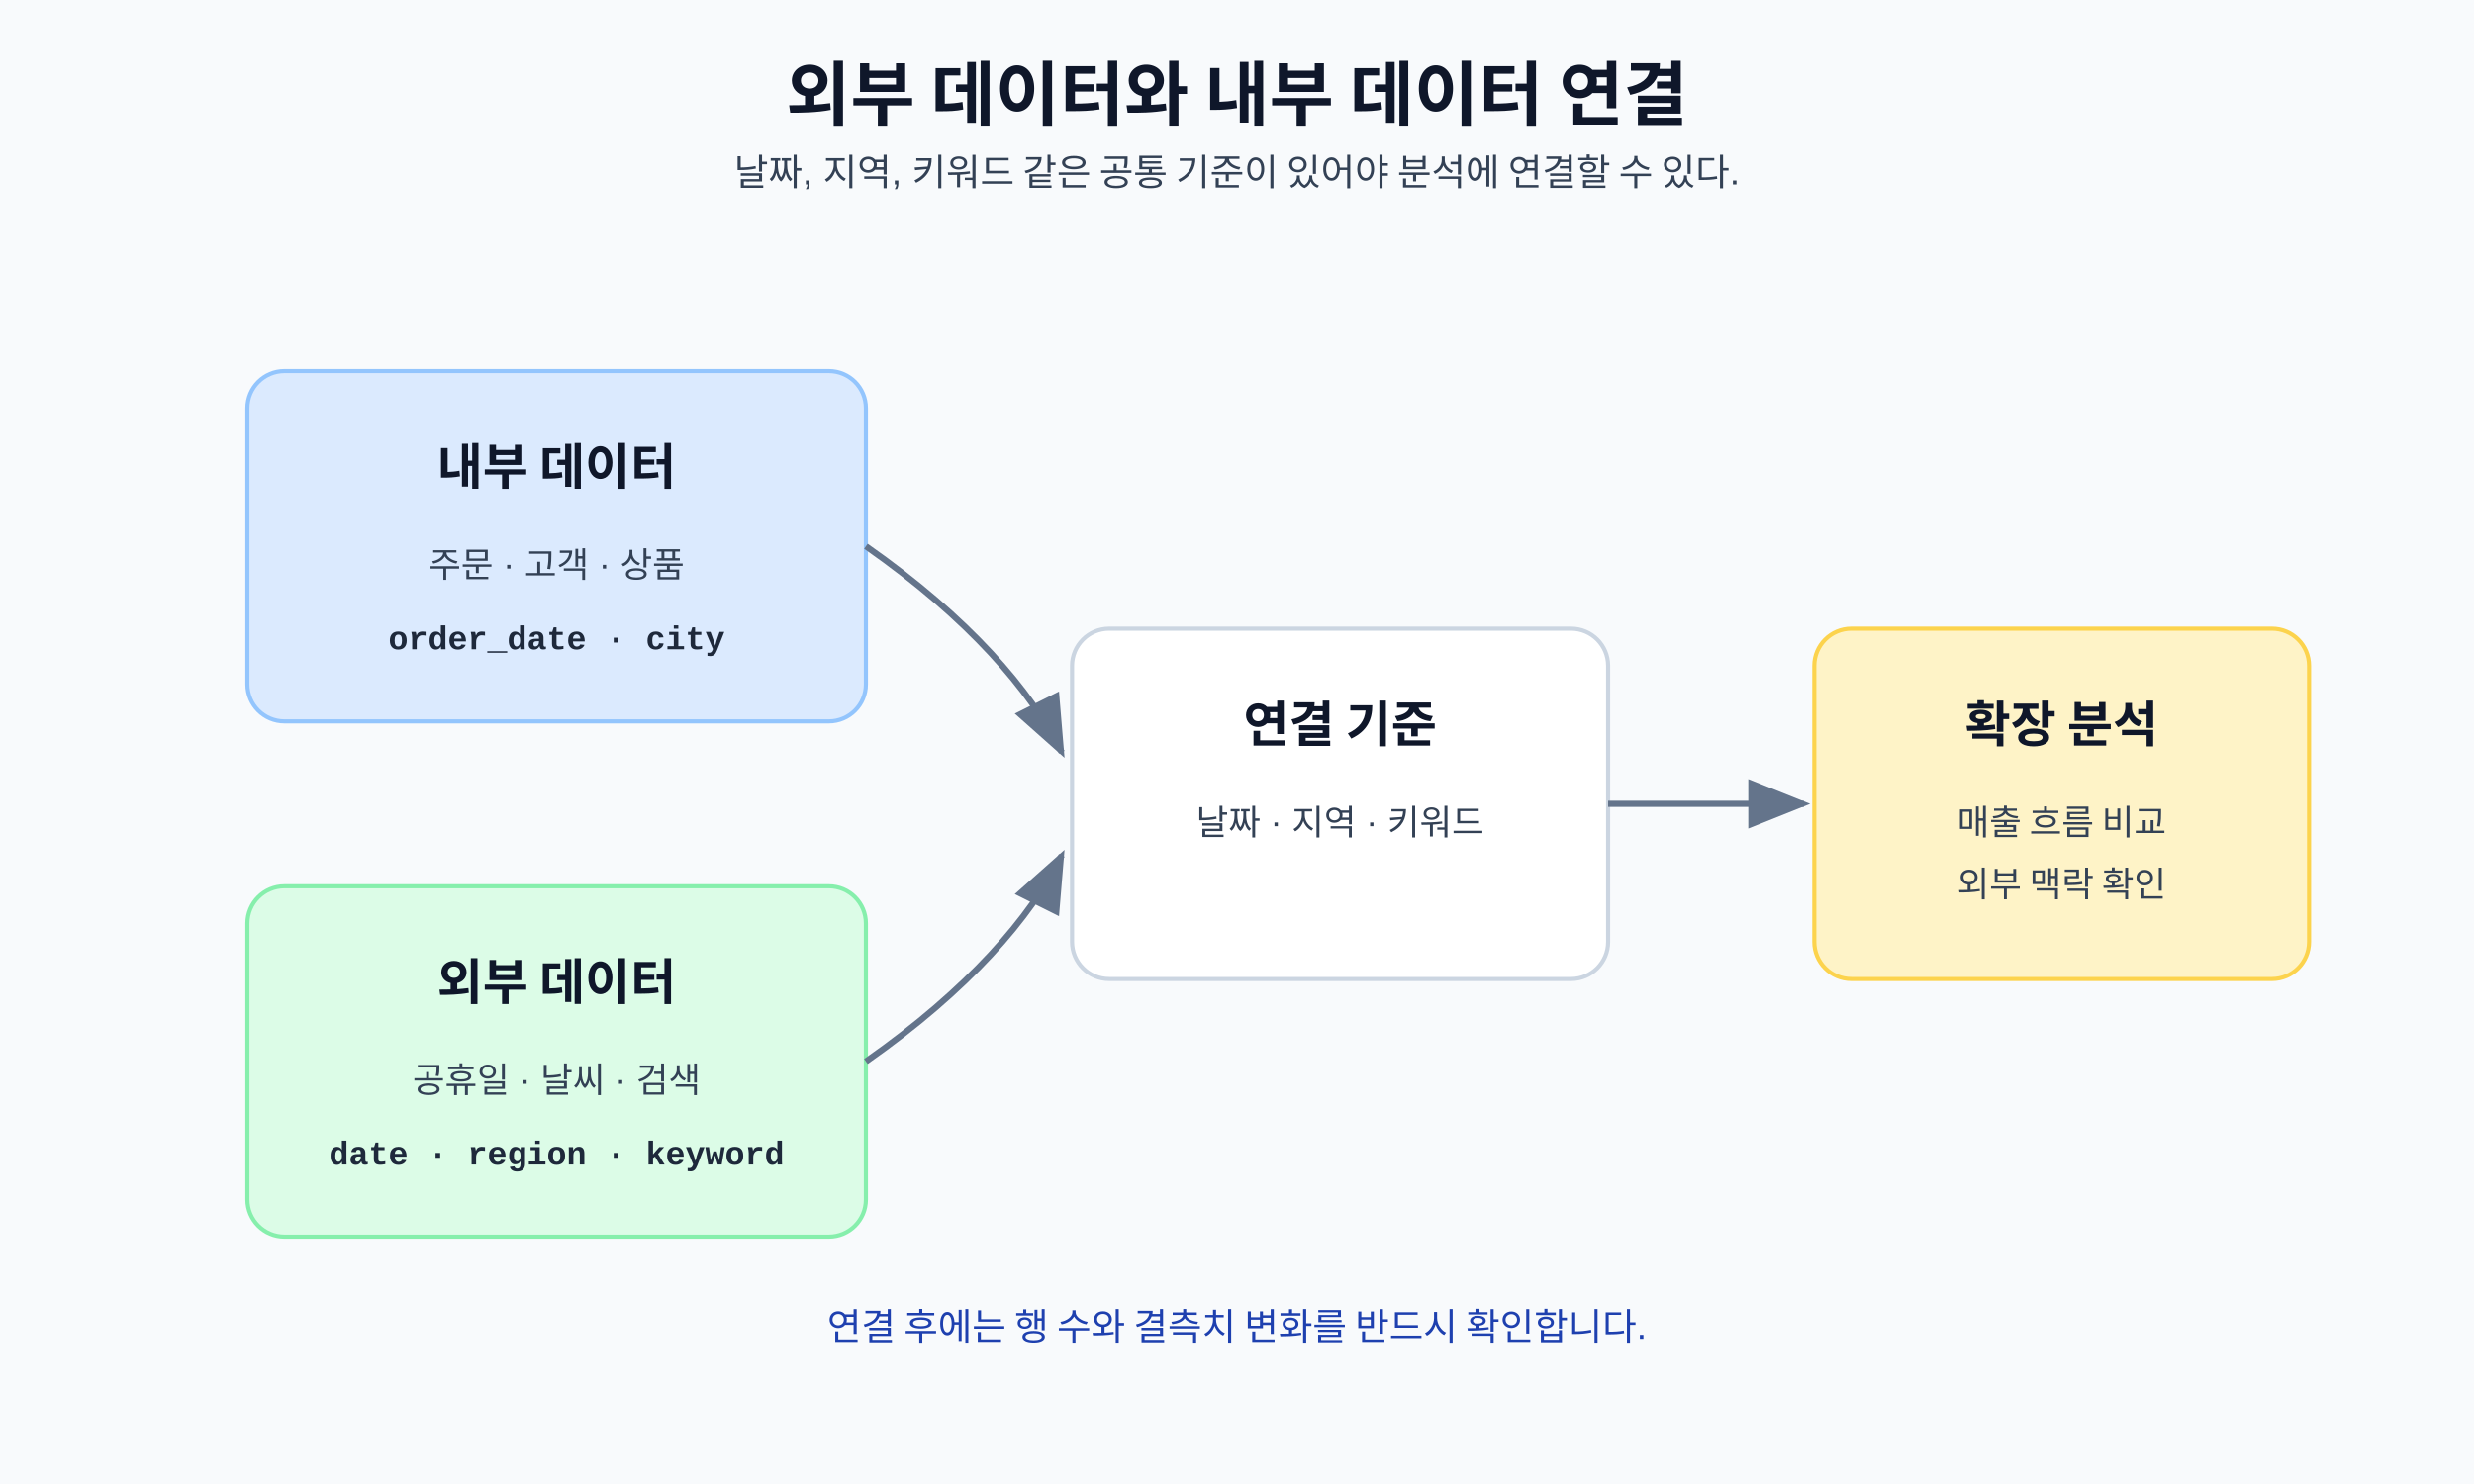
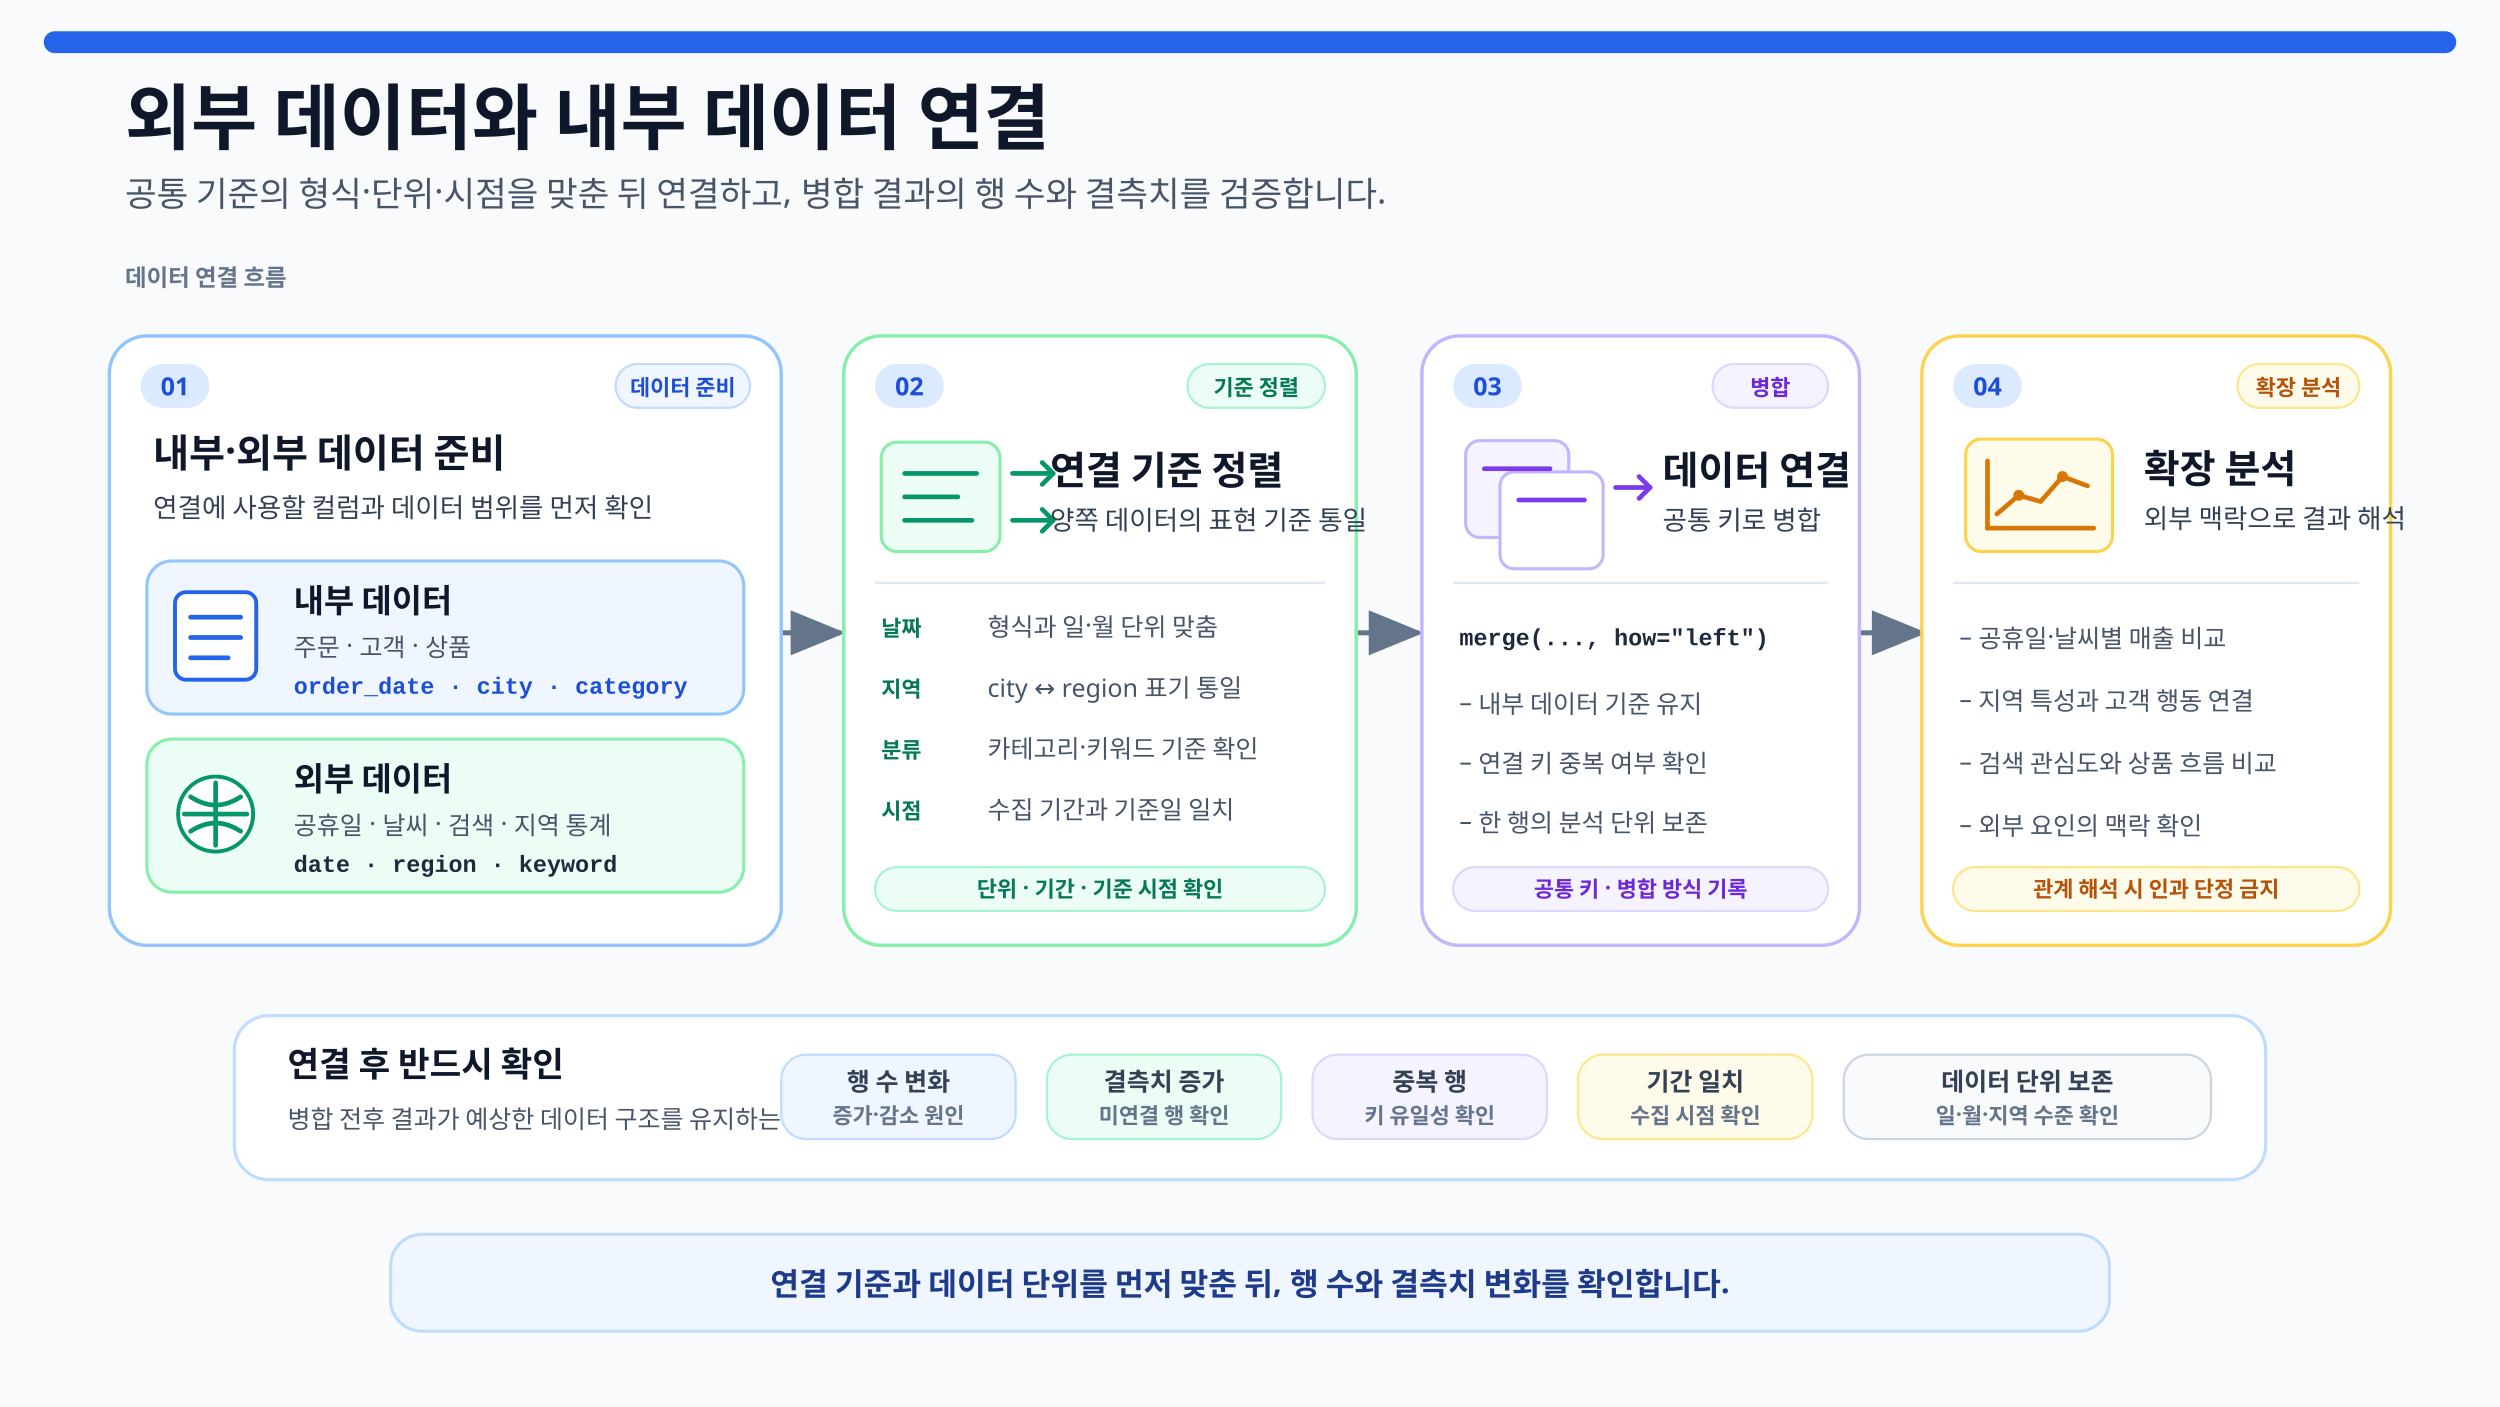
- <svg xmlns="http://www.w3.org/2000/svg" width="1200" height="720" viewBox="0 0 1200 720">
+ <svg xmlns="http://www.w3.org/2000/svg" width="1600" height="900" viewBox="0 0 1600 900" role="img" aria-labelledby="title desc">
  <defs>
-     <style>.bg{fill:#f8fafc}.title{font:700 34px Arial,'Noto Sans KR','Malgun Gothic',sans-serif;fill:#0f172a}.sub{font:500 18px Arial,'Noto Sans KR','Malgun Gothic',sans-serif;fill:#334155}.box{fill:#fff;stroke:#cbd5e1;stroke-width:2;rx:18;ry:18}.internal{fill:#dbeafe;stroke:#93c5fd;stroke-width:2;rx:18;ry:18}.external{fill:#dcfce7;stroke:#86efac;stroke-width:2;rx:18;ry:18}.result{fill:#fef3c7;stroke:#fcd34d;stroke-width:2;rx:18;ry:18}.head{font:700 24px Arial,'Noto Sans KR','Malgun Gothic',sans-serif;fill:#0f172a}.txt{font:500 17px Arial,'Noto Sans KR','Malgun Gothic',sans-serif;fill:#334155}.mono{font:600 16px Consolas,'Courier New',monospace;fill:#1e293b}.arrow{stroke:#64748b;stroke-width:3;fill:none;marker-end:url(#a)}.footer{font:500 18px Arial,'Noto Sans KR','Malgun Gothic',sans-serif;fill:#1e40af}</style>
-     <marker id="a" markerWidth="10" markerHeight="8" refX="9" refY="4" orient="auto">
-       <polygon points="0 0,10 4,0 8" fill="#64748b" />
+     <style>
+       .bg{fill:#f8fafc}
+       .top{fill:#2563eb}
+       .title{font:700 46px 'UnDotum','NanumSquare','Noto Sans KR','Malgun Gothic','Apple SD Gothic Neo',sans-serif;fill:#0f172a}
+       .sub{font:500 22px 'UnDotum','NanumSquare','Noto Sans KR','Malgun Gothic','Apple SD Gothic Neo',sans-serif;fill:#475569}
+       .section{font:700 15px 'UnDotum','NanumSquare','Noto Sans KR','Malgun Gothic',sans-serif;fill:#64748b}
+       .card{fill:#fff;stroke:#cbd5e1;stroke-width:2.2}
+       .card-blue{stroke:#93c5fd}
+       .card-green{stroke:#86efac}
+       .card-violet{stroke:#c4b5fd}
+       .card-amber{stroke:#fcd34d}
+       .num-bg{fill:#dbeafe}
+       .num{font:700 16px 'UnDotum','NanumSquare','Noto Sans KR','Malgun Gothic',sans-serif;fill:#1d4ed8}
+       .card-title{font:700 25px 'UnDotum','NanumSquare','Noto Sans KR','Malgun Gothic','Apple SD Gothic Neo',sans-serif;fill:#0f172a}
+       .card-copy{font:500 17px 'UnDotum','NanumSquare','Noto Sans KR','Malgun Gothic','Apple SD Gothic Neo',sans-serif;fill:#334155}
+       .small{font:500 16px 'UnDotum','NanumSquare','Noto Sans KR','Malgun Gothic','Apple SD Gothic Neo',sans-serif;fill:#475569}
+       .tiny{font:600 14px 'UnDotum','NanumSquare','Noto Sans KR','Malgun Gothic',sans-serif;fill:#64748b}
+       .mono{font:600 15px 'D2Coding','JetBrains Mono',Consolas,'Courier New',monospace;fill:#1e293b}
+       .mono-blue{font:600 15px 'D2Coding','JetBrains Mono',Consolas,'Courier New',monospace;fill:#1d4ed8}
+       .badge{stroke-width:1.4}
+       .badge-blue{fill:#eff6ff;stroke:#bfdbfe}
+       .badge-green{fill:#ecfdf5;stroke:#a7f3d0}
+       .badge-violet{fill:#f5f3ff;stroke:#ddd6fe}
+       .badge-amber{fill:#fffbeb;stroke:#fde68a}
+       .badge-text-blue{font:700 14px 'UnDotum','NanumSquare','Noto Sans KR','Malgun Gothic',sans-serif;fill:#1d4ed8}
+       .badge-text-green{font:700 14px 'UnDotum','NanumSquare','Noto Sans KR','Malgun Gothic',sans-serif;fill:#047857}
+       .badge-text-violet{font:700 14px 'UnDotum','NanumSquare','Noto Sans KR','Malgun Gothic',sans-serif;fill:#6d28d9}
+       .badge-text-amber{font:700 14px 'UnDotum','NanumSquare','Noto Sans KR','Malgun Gothic',sans-serif;fill:#b45309}
+       .divider{stroke:#e2e8f0;stroke-width:1.5}
+       .arrow{stroke:#64748b;stroke-width:3.2;fill:none;marker-end:url(#arrow)}
+       .arrow-blue{stroke:#2563eb;stroke-width:3.2;fill:none;marker-end:url(#arrowBlue)}
+       .icon-blue{stroke:#2563eb;stroke-width:3;fill:none;stroke-linecap:round;stroke-linejoin:round}
+       .icon-green{stroke:#059669;stroke-width:3;fill:none;stroke-linecap:round;stroke-linejoin:round}
+       .icon-violet{stroke:#7c3aed;stroke-width:3;fill:none;stroke-linecap:round;stroke-linejoin:round}
+       .icon-amber{stroke:#d97706;stroke-width:3;fill:none;stroke-linecap:round;stroke-linejoin:round}
+       .icon-fill-blue{fill:#eff6ff;stroke:#93c5fd;stroke-width:2}
+       .icon-fill-green{fill:#ecfdf5;stroke:#86efac;stroke-width:2}
+       .icon-fill-violet{fill:#f5f3ff;stroke:#c4b5fd;stroke-width:2}
+       .icon-fill-amber{fill:#fffbeb;stroke:#fcd34d;stroke-width:2}
+       .check-title{font:700 22px 'UnDotum','NanumSquare','Noto Sans KR','Malgun Gothic',sans-serif;fill:#0f172a}
+       .check-copy{font:600 16px 'UnDotum','NanumSquare','Noto Sans KR','Malgun Gothic',sans-serif;fill:#334155}
+       .footer{font:600 20px 'UnDotum','NanumSquare','Noto Sans KR','Malgun Gothic',sans-serif;fill:#1e3a8a}
+     </style>
+     <marker id="arrow" markerWidth="11" markerHeight="9" refX="10" refY="4.5" orient="auto">
+       <polygon points="0 0,11 4.5,0 9" fill="#64748b" />
+     </marker>
+     <marker id="arrowBlue" markerWidth="11" markerHeight="9" refX="10" refY="4.5" orient="auto">
+       <polygon points="0 0,11 4.5,0 9" fill="#2563eb" />
    </marker>
  </defs>
-   <rect class="bg" width="1200" height="720" />
-   <text x="600" y="58" text-anchor="middle" class="title">외부 데이터와 내부 데이터 연결</text>
-   <text x="600" y="90" text-anchor="middle" class="sub">날짜, 지역, 키워드 같은 공통 기준이 있어야 분석에 연결할 수 있다.</text>
-   <rect x="120" y="180" width="300" height="170" class="internal" />
-   <text x="270" y="235" text-anchor="middle" class="head">내부 데이터</text>
-   <text x="270" y="280" text-anchor="middle" class="txt">주문 · 고객 · 상품</text>
-   <text x="270" y="315" text-anchor="middle" class="mono">order_date · city</text>
-   <rect x="120" y="430" width="300" height="170" class="external" />
-   <text x="270" y="485" text-anchor="middle" class="head">외부 데이터</text>
-   <text x="270" y="530" text-anchor="middle" class="txt">공휴일 · 날씨 · 검색</text>
-   <text x="270" y="565" text-anchor="middle" class="mono">date · region · keyword</text>
-   <rect x="520" y="305" width="260" height="170" class="box" />
-   <text x="650" y="360" text-anchor="middle" class="head">연결 기준</text>
-   <text x="650" y="405" text-anchor="middle" class="txt">날짜 · 지역 · 키워드</text>
-   <rect x="880" y="305" width="240" height="170" class="result" />
-   <text x="1000" y="360" text-anchor="middle" class="head">확장 분석</text>
-   <text x="1000" y="405" text-anchor="middle" class="txt">매출 흐름 비교</text>
-   <text x="1000" y="435" text-anchor="middle" class="txt">외부 맥락 확인</text>
-   <path class="arrow" d="M420 265C470 300 500 335 515 365" />
-   <path class="arrow" d="M420 515C470 480 500 445 515 415" />
-   <path class="arrow" d="M780 390H875" />
-   <text x="600" y="650" text-anchor="middle" class="footer">연결 후에는 행 수와 결측치 변화를 반드시 확인합니다.</text>
+   <rect class="bg" width="1600" height="900" />
+   <rect class="top" x="28" y="20" width="1544" height="14" rx="7" />
+   <text x="80" y="92" class="title">외부 데이터와 내부 데이터 연결</text>
+   <text x="80" y="132" class="sub">공통 기준의 형식·단위·시점을 맞춘 뒤 연결하고, 병합 결과의 행 수와 결측치를 검증합니다.</text>
+   <text x="80" y="183" class="section">데이터 연결 흐름</text>
+   <path class="arrow" d="M500 405 H538" />
+   <path class="arrow" d="M868 405 H908" />
+   <path class="arrow" d="M1190 405 H1230" />
+   <g transform="translate(70,215)">
+     <rect width="430" height="390" rx="24" class="card card-blue" />
+     <rect x="20" y="18" width="44" height="28" rx="14" class="num-bg" />
+     <text x="42" y="38" text-anchor="middle" class="num">01</text>
+     <rect x="324" y="18" width="86" height="28" rx="14" class="badge badge-blue" />
+     <text x="367" y="38" text-anchor="middle" class="badge-text-blue">데이터 준비</text>
+     <text x="28" y="84" class="card-title">내부·외부 데이터 준비</text>
+     <text x="28" y="116" class="card-copy">연결에 사용할 컬럼과 데이터 범위를 먼저 확인</text>
+     <rect x="24" y="144" width="382" height="98" rx="16" class="icon-fill-blue" />
+     <g transform="translate(42,164)">
+       <rect x="0" y="0" width="52" height="56" rx="7" fill="#fff" stroke="#2563eb" stroke-width="2.5" />
+       <line x1="10" y1="16" x2="42" y2="16" class="icon-blue" />
+       <line x1="10" y1="29" x2="42" y2="29" class="icon-blue" />
+       <line x1="10" y1="42" x2="34" y2="42" class="icon-blue" />
+     </g>
+     <text x="118" y="177" class="card-title" style="font-size:21px">내부 데이터</text>
+     <text x="118" y="205" class="small">주문 · 고객 · 상품</text>
+     <text x="118" y="229" class="mono-blue">order_date · city · category</text>
+     <rect x="24" y="258" width="382" height="98" rx="16" class="icon-fill-green" />
+     <g transform="translate(42,278)">
+       <circle cx="26" cy="28" r="24" fill="#fff" stroke="#059669" stroke-width="2.5" />
+       <path d="M26 8V48M6 28H46M10 17C21 24 31 24 42 17M10 39C21 32 31 32 42 39" class="icon-green" />
+     </g>
+     <text x="118" y="291" class="card-title" style="font-size:21px">외부 데이터</text>
+     <text x="118" y="319" class="small">공휴일 · 날씨 · 검색 · 지역 통계</text>
+     <text x="118" y="343" class="mono">date · region · keyword</text>
+   </g>
+   <g transform="translate(540,215)">
+     <rect width="328" height="390" rx="24" class="card card-green" />
+     <rect x="20" y="18" width="44" height="28" rx="14" class="num-bg" />
+     <text x="42" y="38" text-anchor="middle" class="num">02</text>
+     <rect x="220" y="18" width="88" height="28" rx="14" class="badge badge-green" />
+     <text x="264" y="38" text-anchor="middle" class="badge-text-green">기준 정렬</text>
+     <g transform="translate(24,68)">
+       <rect width="76" height="70" rx="10" class="icon-fill-green" />
+       <line x1="15" y1="20" x2="61" y2="20" class="icon-green" />
+       <line x1="15" y1="35" x2="49" y2="35" class="icon-green" />
+       <line x1="15" y1="50" x2="58" y2="50" class="icon-green" />
+       <path d="M84 20H110M84 50H110" class="icon-green" />
+       <path d="M103 13L110 20L103 27M103 43L110 50L103 57" class="icon-green" />
+     </g>
+     <text x="132" y="95" class="card-title">연결 기준 정렬</text>
+     <text x="132" y="124" class="card-copy">양쪽 데이터의 표현 기준 통일</text>
+     <line x1="20" y1="158" x2="308" y2="158" class="divider" />
+     <text x="24" y="192" class="badge-text-green">날짜</text>
+     <text x="92" y="192" class="small">형식과 일·월 단위 맞춤</text>
+     <text x="24" y="231" class="badge-text-green">지역</text>
+     <text x="92" y="231" class="small">city ↔ region 표기 통일</text>
+     <text x="24" y="270" class="badge-text-green">분류</text>
+     <text x="92" y="270" class="small">카테고리·키워드 기준 확인</text>
+     <text x="24" y="309" class="badge-text-green">시점</text>
+     <text x="92" y="309" class="small">수집 기간과 기준일 일치</text>
+     <rect x="20" y="340" width="288" height="28" rx="14" class="badge badge-green" />
+     <text x="164" y="359" text-anchor="middle" class="badge-text-green">단위 · 기간 · 기준 시점 확인</text>
+   </g>
+   <g transform="translate(910,215)">
+     <rect width="280" height="390" rx="24" class="card card-violet" />
+     <rect x="20" y="18" width="44" height="28" rx="14" class="num-bg" />
+     <text x="42" y="38" text-anchor="middle" class="num">03</text>
+     <rect x="186" y="18" width="74" height="28" rx="14" class="badge badge-violet" />
+     <text x="223" y="38" text-anchor="middle" class="badge-text-violet">병합</text>
+     <g transform="translate(28,67)">
+       <rect x="0" y="0" width="66" height="62" rx="9" class="icon-fill-violet" />
+       <rect x="22" y="20" width="66" height="62" rx="9" fill="#fff" stroke="#c4b5fd" stroke-width="2" />
+       <line x1="12" y1="18" x2="54" y2="18" class="icon-violet" />
+       <line x1="34" y1="38" x2="76" y2="38" class="icon-violet" />
+       <path d="M96 30H118" class="icon-violet" />
+       <path d="M111 23L118 30L111 37" class="icon-violet" />
+     </g>
+     <text x="154" y="95" class="card-title">데이터 연결</text>
+     <text x="154" y="124" class="card-copy">공통 키로 병합</text>
+     <line x1="20" y1="158" x2="260" y2="158" class="divider" />
+     <text x="24" y="198" class="mono">merge(..., how="left")</text>
+     <text x="24" y="240" class="small">– 내부 데이터 기준 유지</text>
+     <text x="24" y="278" class="small">– 연결 키 중복 여부 확인</text>
+     <text x="24" y="316" class="small">– 한 행의 분석 단위 보존</text>
+     <rect x="20" y="340" width="240" height="28" rx="14" class="badge badge-violet" />
+     <text x="140" y="359" text-anchor="middle" class="badge-text-violet">공통 키 · 병합 방식 기록</text>
+   </g>
+   <g transform="translate(1230,215)">
+     <rect width="300" height="390" rx="24" class="card card-amber" />
+     <rect x="20" y="18" width="44" height="28" rx="14" class="num-bg" />
+     <text x="42" y="38" text-anchor="middle" class="num">04</text>
+     <rect x="202" y="18" width="78" height="28" rx="14" class="badge badge-amber" />
+     <text x="241" y="38" text-anchor="middle" class="badge-text-amber">확장 분석</text>
+     <g transform="translate(28,66)">
+       <rect width="94" height="72" rx="10" class="icon-fill-amber" />
+       <line x1="14" y1="57" x2="82" y2="57" class="icon-amber" />
+       <line x1="14" y1="57" x2="14" y2="14" class="icon-amber" />
+       <polyline points="20,48 34,36 48,40 62,24 78,30" class="icon-amber" />
+       <circle cx="34" cy="36" r="3.5" fill="#d97706" />
+       <circle cx="62" cy="24" r="3.5" fill="#d97706" />
+     </g>
+     <text x="142" y="94" class="card-title">확장 분석</text>
+     <text x="142" y="123" class="card-copy">외부 맥락으로 결과 해석</text>
+     <line x1="20" y1="158" x2="280" y2="158" class="divider" />
+     <text x="24" y="198" class="small">– 공휴일·날씨별 매출 비교</text>
+     <text x="24" y="238" class="small">– 지역 특성과 고객 행동 연결</text>
+     <text x="24" y="278" class="small">– 검색 관심도와 상품 흐름 비교</text>
+     <text x="24" y="318" class="small">– 외부 요인의 맥락 확인</text>
+     <rect x="20" y="340" width="260" height="28" rx="14" class="badge badge-amber" />
+     <text x="150" y="359" text-anchor="middle" class="badge-text-amber">관계 해석 시 인과 단정 금지</text>
+   </g>
+   <g transform="translate(150,650)">
+     <rect width="1300" height="105" rx="22" fill="#ffffff" stroke="#bfdbfe" stroke-width="2" />
+     <text x="34" y="39" class="check-title">연결 후 반드시 확인</text>
+     <text x="34" y="72" class="small">병합 전후 결과가 예상한 데이터 구조를 유지하는지 검증합니다.</text>
+     <rect x="350" y="25" width="150" height="54" rx="16" class="badge badge-blue" />
+     <text x="425" y="48" text-anchor="middle" class="check-copy">행 수 변화</text>
+     <text x="425" y="69" text-anchor="middle" class="tiny">증가·감소 원인</text>
+     <rect x="520" y="25" width="150" height="54" rx="16" class="badge badge-green" />
+     <text x="595" y="48" text-anchor="middle" class="check-copy">결측치 증가</text>
+     <text x="595" y="69" text-anchor="middle" class="tiny">미연결 행 확인</text>
+     <rect x="690" y="25" width="150" height="54" rx="16" class="badge badge-violet" />
+     <text x="765" y="48" text-anchor="middle" class="check-copy">중복 행</text>
+     <text x="765" y="69" text-anchor="middle" class="tiny">키 유일성 확인</text>
+     <rect x="860" y="25" width="150" height="54" rx="16" class="badge badge-amber" />
+     <text x="935" y="48" text-anchor="middle" class="check-copy">기간 일치</text>
+     <text x="935" y="69" text-anchor="middle" class="tiny">수집 시점 확인</text>
+     <rect x="1030" y="25" width="235" height="54" rx="16" fill="#f8fafc" stroke="#cbd5e1" stroke-width="1.4" />
+     <text x="1147.5" y="48" text-anchor="middle" class="check-copy">데이터 단위 보존</text>
+     <text x="1147.5" y="69" text-anchor="middle" class="tiny">일·월·지역 수준 확인</text>
+   </g>
+   <g transform="translate(250,790)">
+     <rect width="1100" height="62" rx="20" fill="#eff6ff" stroke="#bfdbfe" stroke-width="2" />
+     <text x="550" y="39" text-anchor="middle" class="footer">연결 기준과 데이터 단위를 먼저 맞춘 뒤, 행 수와 결측치 변화를 확인합니다.</text>
+   </g>
</svg>
